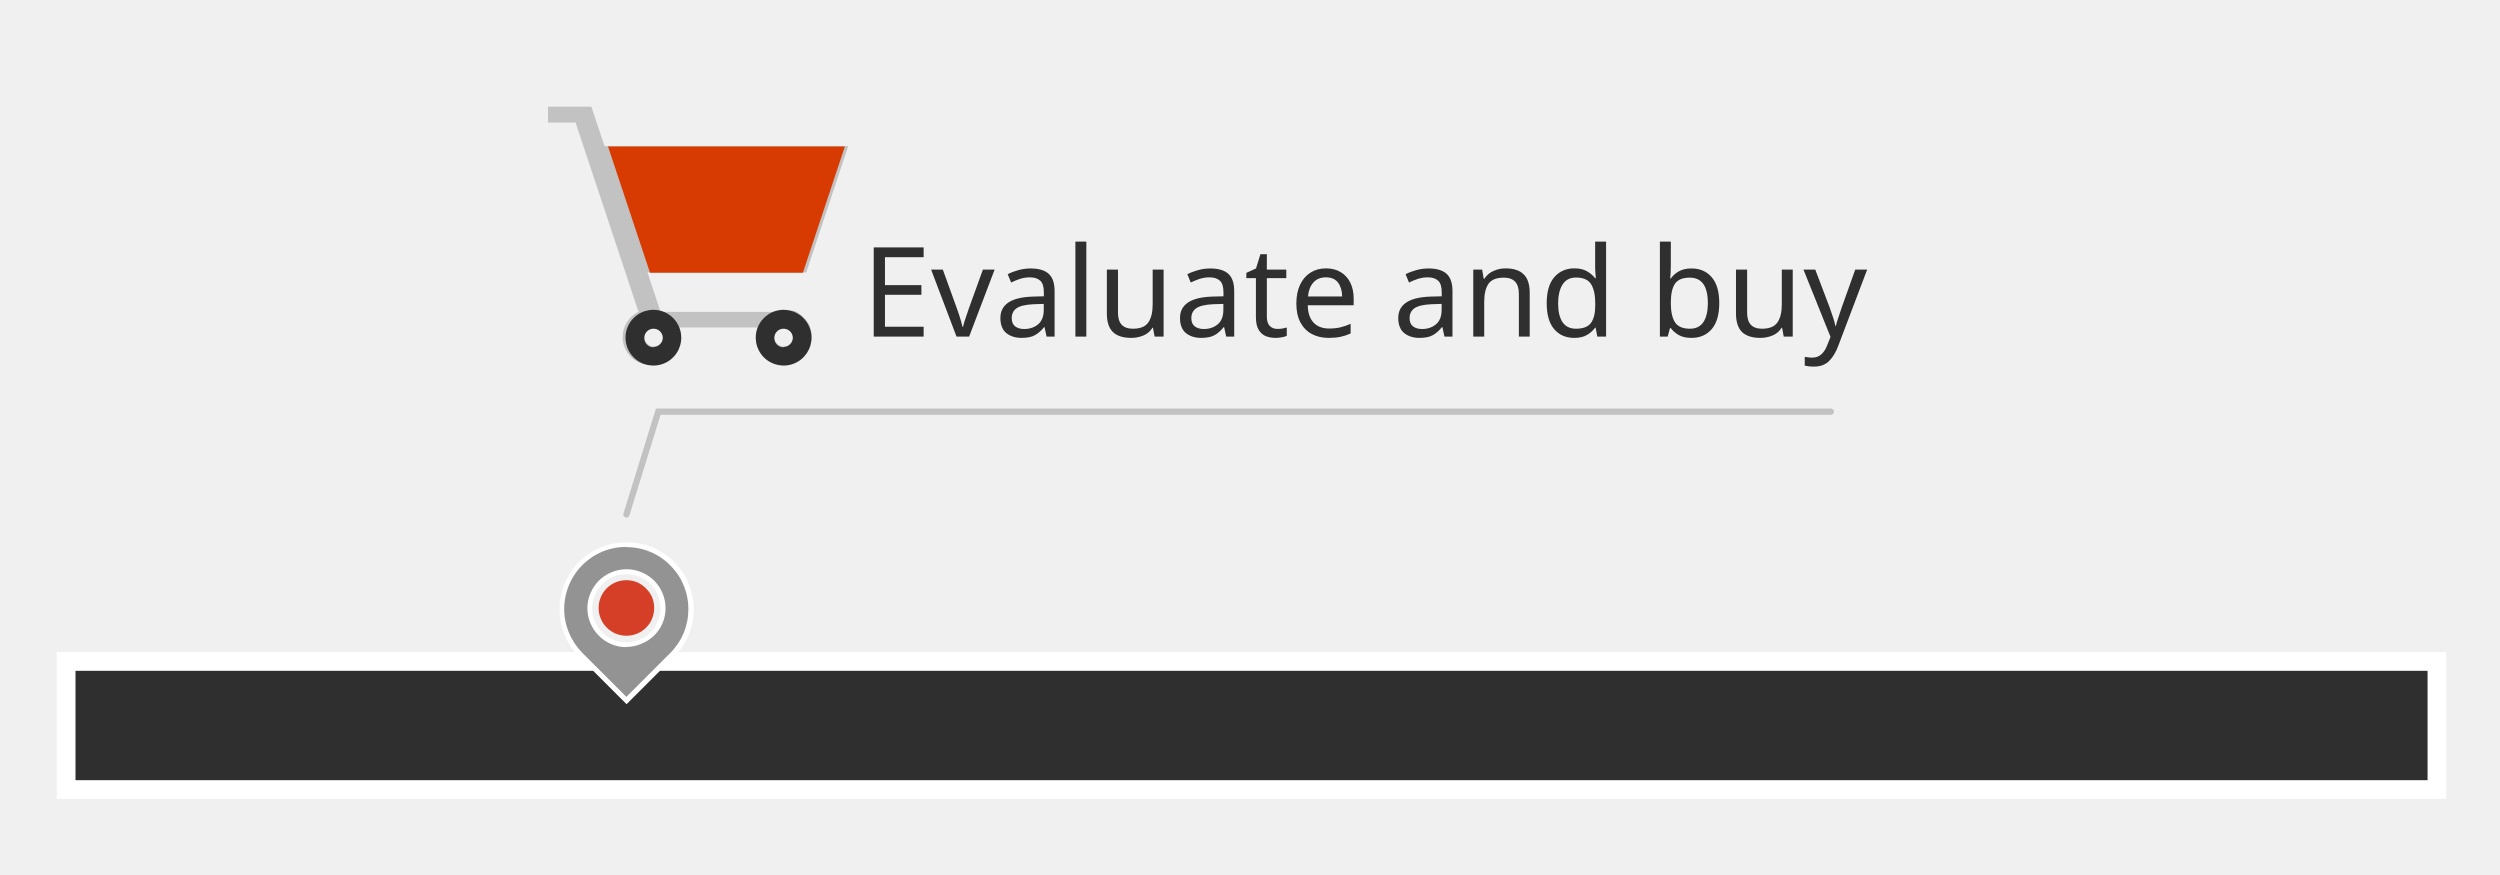
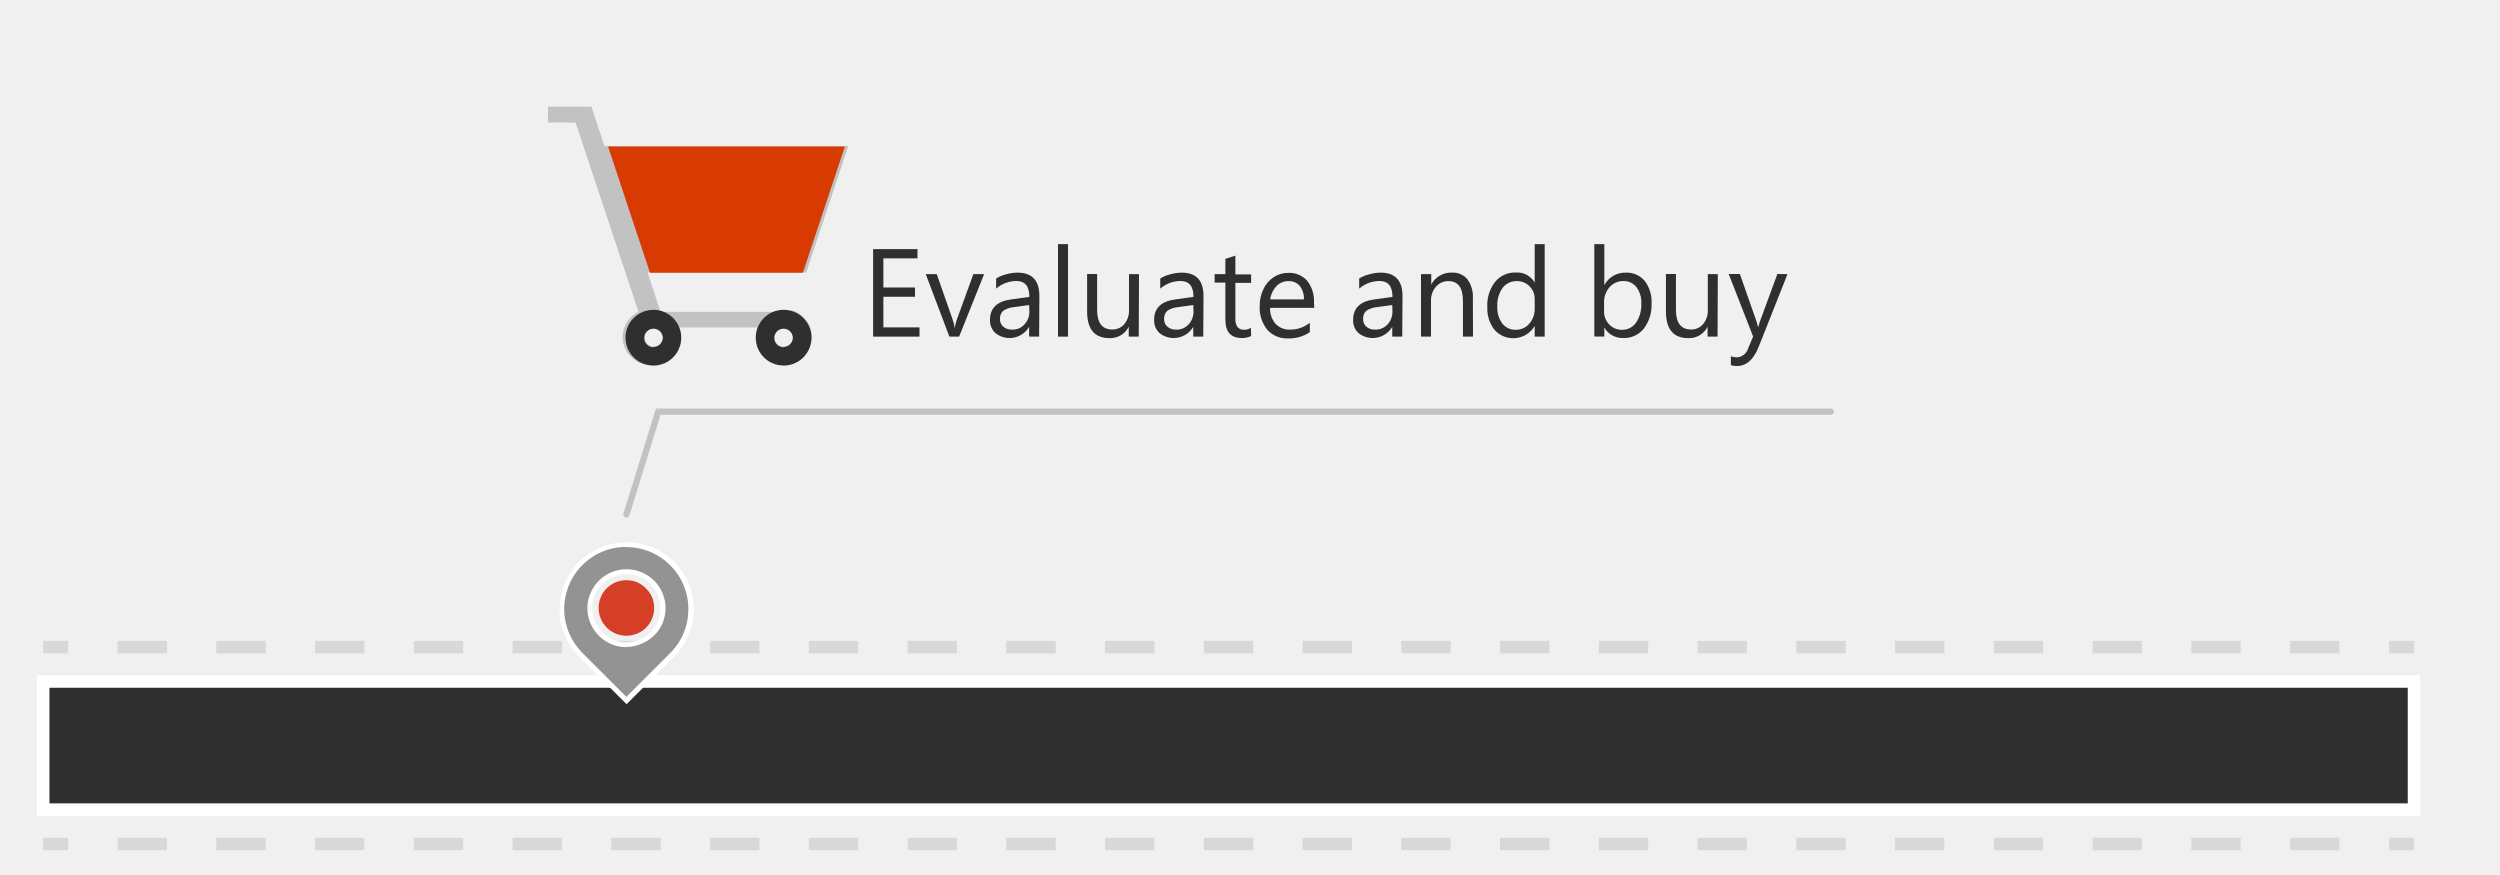
<svg xmlns="http://www.w3.org/2000/svg" viewBox="0 0 400 140">
  <defs>
-     <style>.cls-1,.cls-10,.cls-11{fill:#2f2f2f;}.cls-1{stroke:#fff;stroke-width:3px;}.cls-1,.cls-5{stroke-miterlimit:10;}.cls-2{fill:#939393;}.cls-3{fill:#fff;}.cls-4{fill:#d63f27;}.cls-5,.cls-6{fill:none;}.cls-5{stroke:#c2c2c2;stroke-linecap:round;}.cls-7{fill:#c2c2c2;}.cls-8{fill:#d2d2d2;}.cls-9{fill:#d83b01;}.cls-11{font-size:20px;font-family:SegoePro, Segoe Pro;}</style>
+     <style>.cls-1,.cls-12{fill:#2f2f2f;}.cls-1{stroke:#fff;}.cls-1,.cls-2,.cls-3,.cls-7{stroke-miterlimit:10;}.cls-1,.cls-2,.cls-3{stroke-width:2px;}.cls-2,.cls-3,.cls-7,.cls-8{fill:none;}.cls-2,.cls-3{stroke:#d8d8d8;}.cls-3{stroke-dasharray:7.9 7.9;}.cls-4{fill:#939393;}.cls-5{fill:#fff;}.cls-6{fill:#d63f27;}.cls-7{stroke:#c2c2c2;stroke-linecap:round;}.cls-9{fill:#c2c2c2;}.cls-10{fill:#d2d2d2;}.cls-11{fill:#d83b01;}</style>
  </defs>
+   <g id="Road">
+     <rect class="cls-1" x="6.91" y="109.04" width="379.33" height="20.5" />
+     <line class="cls-2" x1="6.91" y1="103.54" x2="10.91" y2="103.54" />
+     <line class="cls-3" x1="18.81" y1="103.54" x2="378.3" y2="103.54" />
+     <line class="cls-2" x1="382.25" y1="103.54" x2="386.25" y2="103.54" />
+     <line class="cls-2" x1="6.91" y1="135.04" x2="10.91" y2="135.04" />
+     <line class="cls-3" x1="18.81" y1="135.04" x2="378.3" y2="135.04" />
+     <line class="cls-2" x1="382.25" y1="135.04" x2="386.25" y2="135.04" />
+   </g>
  <g id="Layer_2" data-name="Layer 2">
-     <rect class="cls-1" x="10.58" y="105.83" width="379.33" height="20.5" />
-     <path class="cls-2" d="M92.93,104.78a10.34,10.34,0,0,1-2.23-3.35,10.14,10.14,0,0,1-.8-4,10.21,10.21,0,0,1,1.42-5.21,10,10,0,0,1,1.6-2.09A10.46,10.46,0,0,1,95,88.56a10.19,10.19,0,0,1,2.47-1,10.65,10.65,0,0,1,5.49,0,10.49,10.49,0,0,1,4.56,2.66,10.34,10.34,0,0,1,1.62,2.09,10.56,10.56,0,0,1,1,2.46,10.25,10.25,0,0,1-2.66,10l-7.3,7.3Zm7.3-13.3a5.68,5.68,0,0,0-2.27.46,5.92,5.92,0,0,0-1.85,1.25,6,6,0,0,0-1.26,1.86,5.83,5.83,0,0,0,0,4.54,6,6,0,0,0,1.26,1.86A5.92,5.92,0,0,0,98,102.7a5.83,5.83,0,0,0,4.54,0,5.82,5.82,0,0,0,3.11-3.11,5.83,5.83,0,0,0,0-4.54,5.82,5.82,0,0,0-3.11-3.11A5.72,5.72,0,0,0,100.23,91.48Z" />
-     <path class="cls-3" d="M100.23,87.54a9.82,9.82,0,0,1,5,1.35,9.91,9.91,0,0,1,2,1.56,10.12,10.12,0,0,1,1.56,2,10.24,10.24,0,0,1,1,2.38,10,10,0,0,1,.35,2.64,10.07,10.07,0,0,1-.75,3.81,9.89,9.89,0,0,1-2.17,3.22l-7,7-1.78-1.78-2.4-2.4-2.85-2.85a10,10,0,0,1-2.15-3.23,9.67,9.67,0,0,1-.77-3.8,10,10,0,0,1,.36-2.64,9.85,9.85,0,0,1,1-2.38,9.67,9.67,0,0,1,1.54-2,10.8,10.8,0,0,1,2-1.56,9.89,9.89,0,0,1,5-1.35m0,16a6,6,0,0,0,2.42-.49A6.19,6.19,0,0,0,106,99.74a6.22,6.22,0,0,0,0-4.84,6.44,6.44,0,0,0-1.33-2,6.33,6.33,0,0,0-2-1.33,6,6,0,0,0-2.42-.49,6,6,0,0,0-2.43.49,6.35,6.35,0,0,0-2,1.33,6.47,6.47,0,0,0-1.34,2,6.11,6.11,0,0,0,0,4.84,6.31,6.31,0,0,0,3.3,3.31,6,6,0,0,0,2.43.49m0-16.76a10.69,10.69,0,0,0-2.84.37,10.77,10.77,0,0,0-4.73,2.76A10.34,10.34,0,0,0,91,92.08a11,11,0,0,0-1.07,2.55,10.57,10.57,0,0,0,.44,7,10.92,10.92,0,0,0,2.31,3.47l2.85,2.85,2.4,2.4,1.78,1.78.54.54.54-.54,7-7A10.68,10.68,0,0,0,111,97.48a10.52,10.52,0,0,0-.39-2.84,11.23,11.23,0,0,0-1.07-2.56,10.62,10.62,0,0,0-9.26-5.3Zm0,16a5.32,5.32,0,0,1-2.12-.43,5.45,5.45,0,0,1-1.73-1.17,5.69,5.69,0,0,1-1.18-1.74,5.22,5.22,0,0,1-.43-2.12,5.14,5.14,0,0,1,.43-2.11,5.62,5.62,0,0,1,1.18-1.75,5.45,5.45,0,0,1,1.73-1.17,5.44,5.44,0,0,1,4.24,0,5.67,5.67,0,0,1,1.74,1.17,5.6,5.6,0,0,1,1.17,1.75,5.42,5.42,0,0,1,0,4.23,5.45,5.45,0,0,1-2.91,2.91,5.32,5.32,0,0,1-2.12.43Z" />
-     <path class="cls-4" d="M103.38,94.17a4.6,4.6,0,0,0-1.42-1,4.57,4.57,0,0,0-3.46,0,4.39,4.39,0,0,0-2.37,2.37,4.45,4.45,0,0,0,0,3.46,4.39,4.39,0,0,0,2.37,2.37,4.45,4.45,0,0,0,3.46,0,4.39,4.39,0,0,0,2.37-2.37,4.57,4.57,0,0,0,0-3.46,4.6,4.6,0,0,0-1-1.42" />
-     <polyline class="cls-5" points="100.23 82.31 105.32 65.87 292.93 65.87" />
+     <path class="cls-4" d="M92.93,104.78a10.34,10.34,0,0,1-2.23-3.35,10.14,10.14,0,0,1-.8-4,10.21,10.21,0,0,1,1.42-5.21,10,10,0,0,1,1.6-2.09A10.46,10.46,0,0,1,95,88.56a10.19,10.19,0,0,1,2.47-1,10.65,10.65,0,0,1,5.49,0,10.49,10.49,0,0,1,4.56,2.66,10.34,10.34,0,0,1,1.62,2.09,10.56,10.56,0,0,1,1,2.46,10.25,10.25,0,0,1-2.66,10l-7.3,7.3Zm7.3-13.3a5.68,5.68,0,0,0-2.27.46,5.92,5.92,0,0,0-1.85,1.25,6,6,0,0,0-1.26,1.86,5.83,5.83,0,0,0,0,4.54,6,6,0,0,0,1.26,1.86A5.92,5.92,0,0,0,98,102.7a5.83,5.83,0,0,0,4.54,0,5.82,5.82,0,0,0,3.11-3.11,5.83,5.83,0,0,0,0-4.54,5.82,5.82,0,0,0-3.11-3.11A5.72,5.72,0,0,0,100.23,91.48Z" />
+     <path class="cls-5" d="M100.23,87.54a9.82,9.82,0,0,1,5,1.35,9.91,9.91,0,0,1,2,1.56,10.12,10.12,0,0,1,1.56,2,10.24,10.24,0,0,1,1,2.38,10,10,0,0,1,.35,2.64,10.07,10.07,0,0,1-.75,3.81,9.89,9.89,0,0,1-2.17,3.22l-7,7-1.78-1.78-2.4-2.4-2.85-2.85a10,10,0,0,1-2.15-3.23,9.67,9.67,0,0,1-.77-3.8,10,10,0,0,1,.36-2.64,9.85,9.85,0,0,1,1-2.38,9.67,9.67,0,0,1,1.54-2,10.8,10.8,0,0,1,2-1.56,9.89,9.89,0,0,1,5-1.35m0,16a6,6,0,0,0,2.42-.49A6.19,6.19,0,0,0,106,99.74a6.22,6.22,0,0,0,0-4.84,6.44,6.44,0,0,0-1.33-2,6.33,6.33,0,0,0-2-1.33,6,6,0,0,0-2.42-.49,6,6,0,0,0-2.43.49,6.35,6.35,0,0,0-2,1.33,6.47,6.47,0,0,0-1.34,2,6.11,6.11,0,0,0,0,4.84,6.31,6.31,0,0,0,3.3,3.31,6,6,0,0,0,2.43.49m0-16.76a10.69,10.69,0,0,0-2.84.37,10.77,10.77,0,0,0-4.73,2.76A10.34,10.34,0,0,0,91,92.08a11,11,0,0,0-1.07,2.55,10.57,10.57,0,0,0,.44,7,10.92,10.92,0,0,0,2.31,3.47l2.85,2.85,2.4,2.4,1.78,1.78.54.54.54-.54,7-7A10.68,10.68,0,0,0,111,97.48a10.52,10.52,0,0,0-.39-2.84,11.23,11.23,0,0,0-1.07-2.56,10.62,10.62,0,0,0-9.26-5.3Zm0,16a5.32,5.32,0,0,1-2.12-.43,5.45,5.45,0,0,1-1.73-1.17,5.69,5.69,0,0,1-1.18-1.74,5.22,5.22,0,0,1-.43-2.12,5.14,5.14,0,0,1,.43-2.11,5.62,5.62,0,0,1,1.18-1.75,5.45,5.45,0,0,1,1.73-1.17,5.44,5.44,0,0,1,4.24,0,5.67,5.67,0,0,1,1.74,1.17,5.6,5.6,0,0,1,1.17,1.75,5.42,5.42,0,0,1,0,4.23,5.45,5.45,0,0,1-2.91,2.91,5.32,5.32,0,0,1-2.12.43Z" />
+     <path class="cls-6" d="M103.38,94.17a4.6,4.6,0,0,0-1.42-1,4.57,4.57,0,0,0-3.46,0,4.39,4.39,0,0,0-2.37,2.37,4.45,4.45,0,0,0,0,3.46,4.39,4.39,0,0,0,2.37,2.37,4.45,4.45,0,0,0,3.46,0,4.39,4.39,0,0,0,2.37-2.37,4.57,4.57,0,0,0,0-3.46,4.6,4.6,0,0,0-1-1.42" />
+     <polyline class="cls-7" points="100.23 82.31 105.32 65.87 292.93 65.87" />
    <g id="shopping_cart">
-       <path class="cls-6" d="M104.56,52.41a1.52,1.52,0,0,0-1.48,1.49,1.5,1.5,0,0,0,1.48,1.49,1.45,1.45,0,0,0,1-.44,1.47,1.47,0,0,0,.44-1.05,1.52,1.52,0,0,0-1.49-1.49Z" />
-       <path class="cls-6" d="M125.38,52.41a1.41,1.41,0,0,0-1,.45,1.43,1.43,0,0,0-.44,1,1.47,1.47,0,0,0,.44,1.05,1.46,1.46,0,0,0,2.09,0,1.47,1.47,0,0,0,.44-1.05,1.43,1.43,0,0,0-.44-1A1.4,1.4,0,0,0,125.38,52.41Z" />
-       <path class="cls-7" d="M128.53,50.74a4.44,4.44,0,0,0-1.41-1,3.51,3.51,0,0,0-1.74.16H105.69l-2.09-6.31H129l6.72-20.21h-39l9.6,28.86-9.6-28.86h0l-2.1-6.31H87.68v2.53h4.41l10.07,30.29a4.34,4.34,0,0,0-1.85,1.65,4.49,4.49,0,0,0-.34,4.13,4.52,4.52,0,0,0,2.38,2.38,4.48,4.48,0,0,0,4.92-1,4.56,4.56,0,0,0,1-1.42,4.41,4.41,0,0,0,.35-1.75,4.72,4.72,0,0,0-.26-1.49h12.85a7.84,7.84,0,0,0-.25,1.42,4.37,4.37,0,0,0,1.3,3.16,4.47,4.47,0,0,0,7.27-4.9A4.62,4.62,0,0,0,128.53,50.74ZM105.61,55a1.45,1.45,0,0,1-1,.44,1.5,1.5,0,0,1-1.48-1.49,1.52,1.52,0,0,1,1.48-1.49,1.52,1.52,0,0,1,1.49,1.49A1.47,1.47,0,0,1,105.61,55Zm20.81,0a1.46,1.46,0,0,1-2.09,0,1.47,1.47,0,0,1-.44-1.05,1.43,1.43,0,0,1,.44-1,1.44,1.44,0,0,1,2.09,0,1.43,1.43,0,0,1,.44,1A1.47,1.47,0,0,1,126.42,55Z" />
-       <path class="cls-8" d="M96.52,22.17h0m7.58,21.47h24.39l6.72-20.21H97.78" />
-       <path class="cls-9" d="M96.52,22.17h0M104,43.64h24.47l6.72-20.21H97.28Z" />
-       <path class="cls-10" d="M104.56,49.57A4.46,4.46,0,1,0,109,54,4.46,4.46,0,0,0,104.56,49.57Zm0,6A1.49,1.49,0,1,1,106.05,54,1.49,1.49,0,0,1,104.56,55.52Z" />
-       <path class="cls-10" d="M125.38,49.57A4.46,4.46,0,1,0,129.84,54,4.46,4.46,0,0,0,125.38,49.57Zm0,6A1.49,1.49,0,1,1,126.86,54,1.49,1.49,0,0,1,125.38,55.52Z" />
+       <path class="cls-8" d="M104.56,52.41a1.52,1.52,0,0,0-1.48,1.49,1.5,1.5,0,0,0,1.48,1.49,1.45,1.45,0,0,0,1-.44,1.47,1.47,0,0,0,.44-1.05,1.52,1.52,0,0,0-1.49-1.49Z" />
+       <path class="cls-8" d="M125.38,52.41a1.41,1.41,0,0,0-1,.45,1.43,1.43,0,0,0-.44,1,1.47,1.47,0,0,0,.44,1.05,1.46,1.46,0,0,0,2.09,0,1.47,1.47,0,0,0,.44-1.05,1.43,1.43,0,0,0-.44-1A1.4,1.4,0,0,0,125.38,52.41Z" />
+       <path class="cls-9" d="M128.53,50.74a4.44,4.44,0,0,0-1.41-1,3.51,3.51,0,0,0-1.74.16H105.69l-2.09-6.31H129l6.72-20.21h-39l9.6,28.86-9.6-28.86h0l-2.1-6.31H87.68v2.53h4.41l10.07,30.29a4.34,4.34,0,0,0-1.85,1.65,4.49,4.49,0,0,0-.34,4.13,4.52,4.52,0,0,0,2.38,2.38,4.48,4.48,0,0,0,4.92-1,4.56,4.56,0,0,0,1-1.42,4.41,4.41,0,0,0,.35-1.75,4.72,4.72,0,0,0-.26-1.49h12.85a7.84,7.84,0,0,0-.25,1.42,4.37,4.37,0,0,0,1.3,3.16,4.47,4.47,0,0,0,7.27-4.9A4.62,4.62,0,0,0,128.53,50.74ZM105.61,55a1.45,1.45,0,0,1-1,.44,1.5,1.5,0,0,1-1.48-1.49,1.52,1.52,0,0,1,1.48-1.49,1.52,1.52,0,0,1,1.49,1.49A1.47,1.47,0,0,1,105.61,55Zm20.81,0a1.46,1.46,0,0,1-2.09,0,1.47,1.47,0,0,1-.44-1.05,1.43,1.43,0,0,1,.44-1,1.44,1.44,0,0,1,2.09,0,1.43,1.43,0,0,1,.44,1A1.47,1.47,0,0,1,126.42,55Z" />
+       <path class="cls-10" d="M96.52,22.17h0m7.58,21.47h24.39l6.72-20.21H97.78" />
+       <path class="cls-11" d="M96.52,22.17h0M104,43.64h24.47l6.72-20.21H97.28Z" />
+       <path class="cls-12" d="M104.56,49.57A4.46,4.46,0,1,0,109,54,4.46,4.46,0,0,0,104.56,49.57Zm0,6A1.49,1.49,0,1,1,106.05,54,1.49,1.49,0,0,1,104.56,55.52Z" />
+       <path class="cls-12" d="M125.38,49.57A4.46,4.46,0,1,0,129.84,54,4.46,4.46,0,0,0,125.38,49.57Zm0,6A1.49,1.49,0,1,1,126.86,54,1.49,1.49,0,0,1,125.38,55.52Z" />
    </g>
  </g>
  <g id="Text">
-     <text class="cls-11" transform="translate(137.86 53.86)">Evaluate and buy</text>
+     <path class="cls-12" d="M147.12,53.86H139.7v-14h7.1v1.48h-5.46V46h5.06v1.48h-5.06v4.9h5.78Z" />
+     <path class="cls-12" d="M157.46,43.86l-4,10H151.9l-3.78-10h1.76l2.54,7.26a7.77,7.77,0,0,1,.34,1.4h0a6.34,6.34,0,0,1,.32-1.35l2.66-7.31Z" />
+     <path class="cls-12" d="M166.26,53.86h-1.6V52.3h0a3.64,3.64,0,0,1-5.39,1,2.72,2.72,0,0,1-.87-2.12q0-2.79,3.3-3.26l3-.42c0-1.69-.69-2.54-2.06-2.54a5,5,0,0,0-3.26,1.22V44.56a5,5,0,0,1,1.5-.64,7.08,7.08,0,0,1,1.9-.3c2.35,0,3.52,1.24,3.52,3.74Zm-1.6-5.06-2.42.34a3.67,3.67,0,0,0-1.74.59,1.68,1.68,0,0,0-.5,1.35,1.48,1.48,0,0,0,.54,1.2,2,2,0,0,0,1.38.46,2.54,2.54,0,0,0,2-.84,3,3,0,0,0,.78-2.1Z" />
+     <path class="cls-12" d="M170.88,53.86h-1.6V39.06h1.6Z" />
+     <path class="cls-12" d="M182.2,53.86h-1.6V52.28h0a3.28,3.28,0,0,1-3.08,1.82q-3.58,0-3.58-4.26v-6h1.6v5.72c0,2.11.81,3.16,2.42,3.16a2.43,2.43,0,0,0,1.94-.87,3.33,3.33,0,0,0,.74-2.25V43.86h1.6Z" />
+     <path class="cls-12" d="M192.52,53.86h-1.6V52.3h0a3.64,3.64,0,0,1-5.39,1,2.72,2.72,0,0,1-.87-2.12q0-2.79,3.3-3.26l3-.42c0-1.69-.69-2.54-2.06-2.54a5,5,0,0,0-3.26,1.22V44.56a5,5,0,0,1,1.5-.64,7.08,7.08,0,0,1,1.9-.3c2.35,0,3.52,1.24,3.52,3.74Zm-1.6-5.06-2.42.34a3.67,3.67,0,0,0-1.74.59,1.68,1.68,0,0,0-.5,1.35,1.48,1.48,0,0,0,.54,1.2,2,2,0,0,0,1.38.46,2.54,2.54,0,0,0,2-.84,3,3,0,0,0,.78-2.1Z" />
+     <path class="cls-12" d="M200.18,53.76a3,3,0,0,1-1.51.32q-2.61,0-2.61-2.94V45.22h-1.72V43.86h1.72V41.42l1.6-.52v3h2.52v1.36h-2.52v5.64a2.29,2.29,0,0,0,.34,1.43,1.37,1.37,0,0,0,1.14.43,1.76,1.76,0,0,0,1-.32Z" />
+     <path class="cls-12" d="M210.28,49.26h-7.07a3.72,3.72,0,0,0,.9,2.58,3.11,3.11,0,0,0,2.37.9,4.89,4.89,0,0,0,3.09-1.1v1.5a5.73,5.73,0,0,1-3.47,1,4.19,4.19,0,0,1-3.34-1.38,5.63,5.63,0,0,1-1.21-3.82,6,6,0,0,1,.61-2.71,4.58,4.58,0,0,1,1.65-1.9,4.23,4.23,0,0,1,2.34-.67,3.81,3.81,0,0,1,3,1.26,5.28,5.28,0,0,1,1.09,3.54Zm-1.65-1.36a3.3,3.3,0,0,0-.66-2.15,2.3,2.3,0,0,0-1.84-.77,2.59,2.59,0,0,0-1.9.8,3.77,3.77,0,0,0-1,2.12Z" />
+     <path class="cls-12" d="M224.36,53.86h-1.6V52.3h0a3.64,3.64,0,0,1-5.39,1,2.72,2.72,0,0,1-.87-2.12q0-2.79,3.3-3.26l3-.42c0-1.69-.69-2.54-2.06-2.54a5,5,0,0,0-3.27,1.22V44.56a5.18,5.18,0,0,1,1.51-.64,7.07,7.07,0,0,1,1.89-.3c2.35,0,3.53,1.24,3.53,3.74Zm-1.6-5.06-2.43.34a3.66,3.66,0,0,0-1.73.59,1.65,1.65,0,0,0-.5,1.35,1.51,1.51,0,0,0,.53,1.2,2,2,0,0,0,1.38.46,2.56,2.56,0,0,0,2-.84,3,3,0,0,0,.78-2.1Z" />
+     <path class="cls-12" d="M235.68,53.86h-1.61v-5.7c0-2.12-.77-3.18-2.32-3.18a2.53,2.53,0,0,0-2,.9,3.28,3.28,0,0,0-.79,2.28v5.7h-1.6v-10H229v1.66h0a3.58,3.58,0,0,1,3.28-1.9,3,3,0,0,1,2.51,1.07,4.73,4.73,0,0,1,.87,3.05Z" />
+     <path class="cls-12" d="M247.15,53.86h-1.6v-1.7h0a4,4,0,0,1-6.46.58,5.59,5.59,0,0,1-1.12-3.64,6,6,0,0,1,1.25-4,4.11,4.11,0,0,1,3.33-1.5,3.22,3.22,0,0,1,3,1.62h0V39.06h1.6Zm-1.6-4.52V47.86a2.8,2.8,0,0,0-.83-2.06,2.76,2.76,0,0,0-2-.82,2.79,2.79,0,0,0-2.3,1.07,4.71,4.71,0,0,0-.85,3,4.27,4.27,0,0,0,.8,2.72,2.66,2.66,0,0,0,2.16,1,2.77,2.77,0,0,0,2.17-1A3.52,3.52,0,0,0,245.55,49.34Z" />
+     <path class="cls-12" d="M264.25,48.56a6.2,6.2,0,0,1-1.23,4,4,4,0,0,1-3.33,1.52,3.32,3.32,0,0,1-3-1.68h0v1.44h-1.6V39.06h1.6v6.56h0a3.78,3.78,0,0,1,3.46-2,3.72,3.72,0,0,1,3,1.32A5.48,5.48,0,0,1,264.25,48.56Zm-1.64,0a4.05,4.05,0,0,0-.76-2.59,2.55,2.55,0,0,0-2.1-1,2.86,2.86,0,0,0-2.24,1,3.53,3.53,0,0,0-.86,2.44v1.4a2.92,2.92,0,0,0,.83,2.11,2.75,2.75,0,0,0,2,.85,2.65,2.65,0,0,0,2.27-1.12A5.08,5.08,0,0,0,262.61,48.54Z" />
+     <path class="cls-12" d="M274.81,53.86h-1.6V52.28h0a3.28,3.28,0,0,1-3.08,1.82q-3.58,0-3.58-4.26v-6h1.6v5.72c0,2.11.81,3.16,2.42,3.16a2.41,2.41,0,0,0,1.93-.87,3.29,3.29,0,0,0,.75-2.25V43.86h1.6Z" />
+     <path class="cls-12" d="M286,43.86l-4.6,11.6q-1.23,3.1-3.46,3.1a3.86,3.86,0,0,1-1-.12V57a2.82,2.82,0,0,0,.93.18,2,2,0,0,0,1.83-1.43l.8-1.91-3.91-10h1.79l2.7,7.7.2.76h.06a7.48,7.48,0,0,1,.2-.74l2.84-7.72Z" />
  </g>
</svg>
